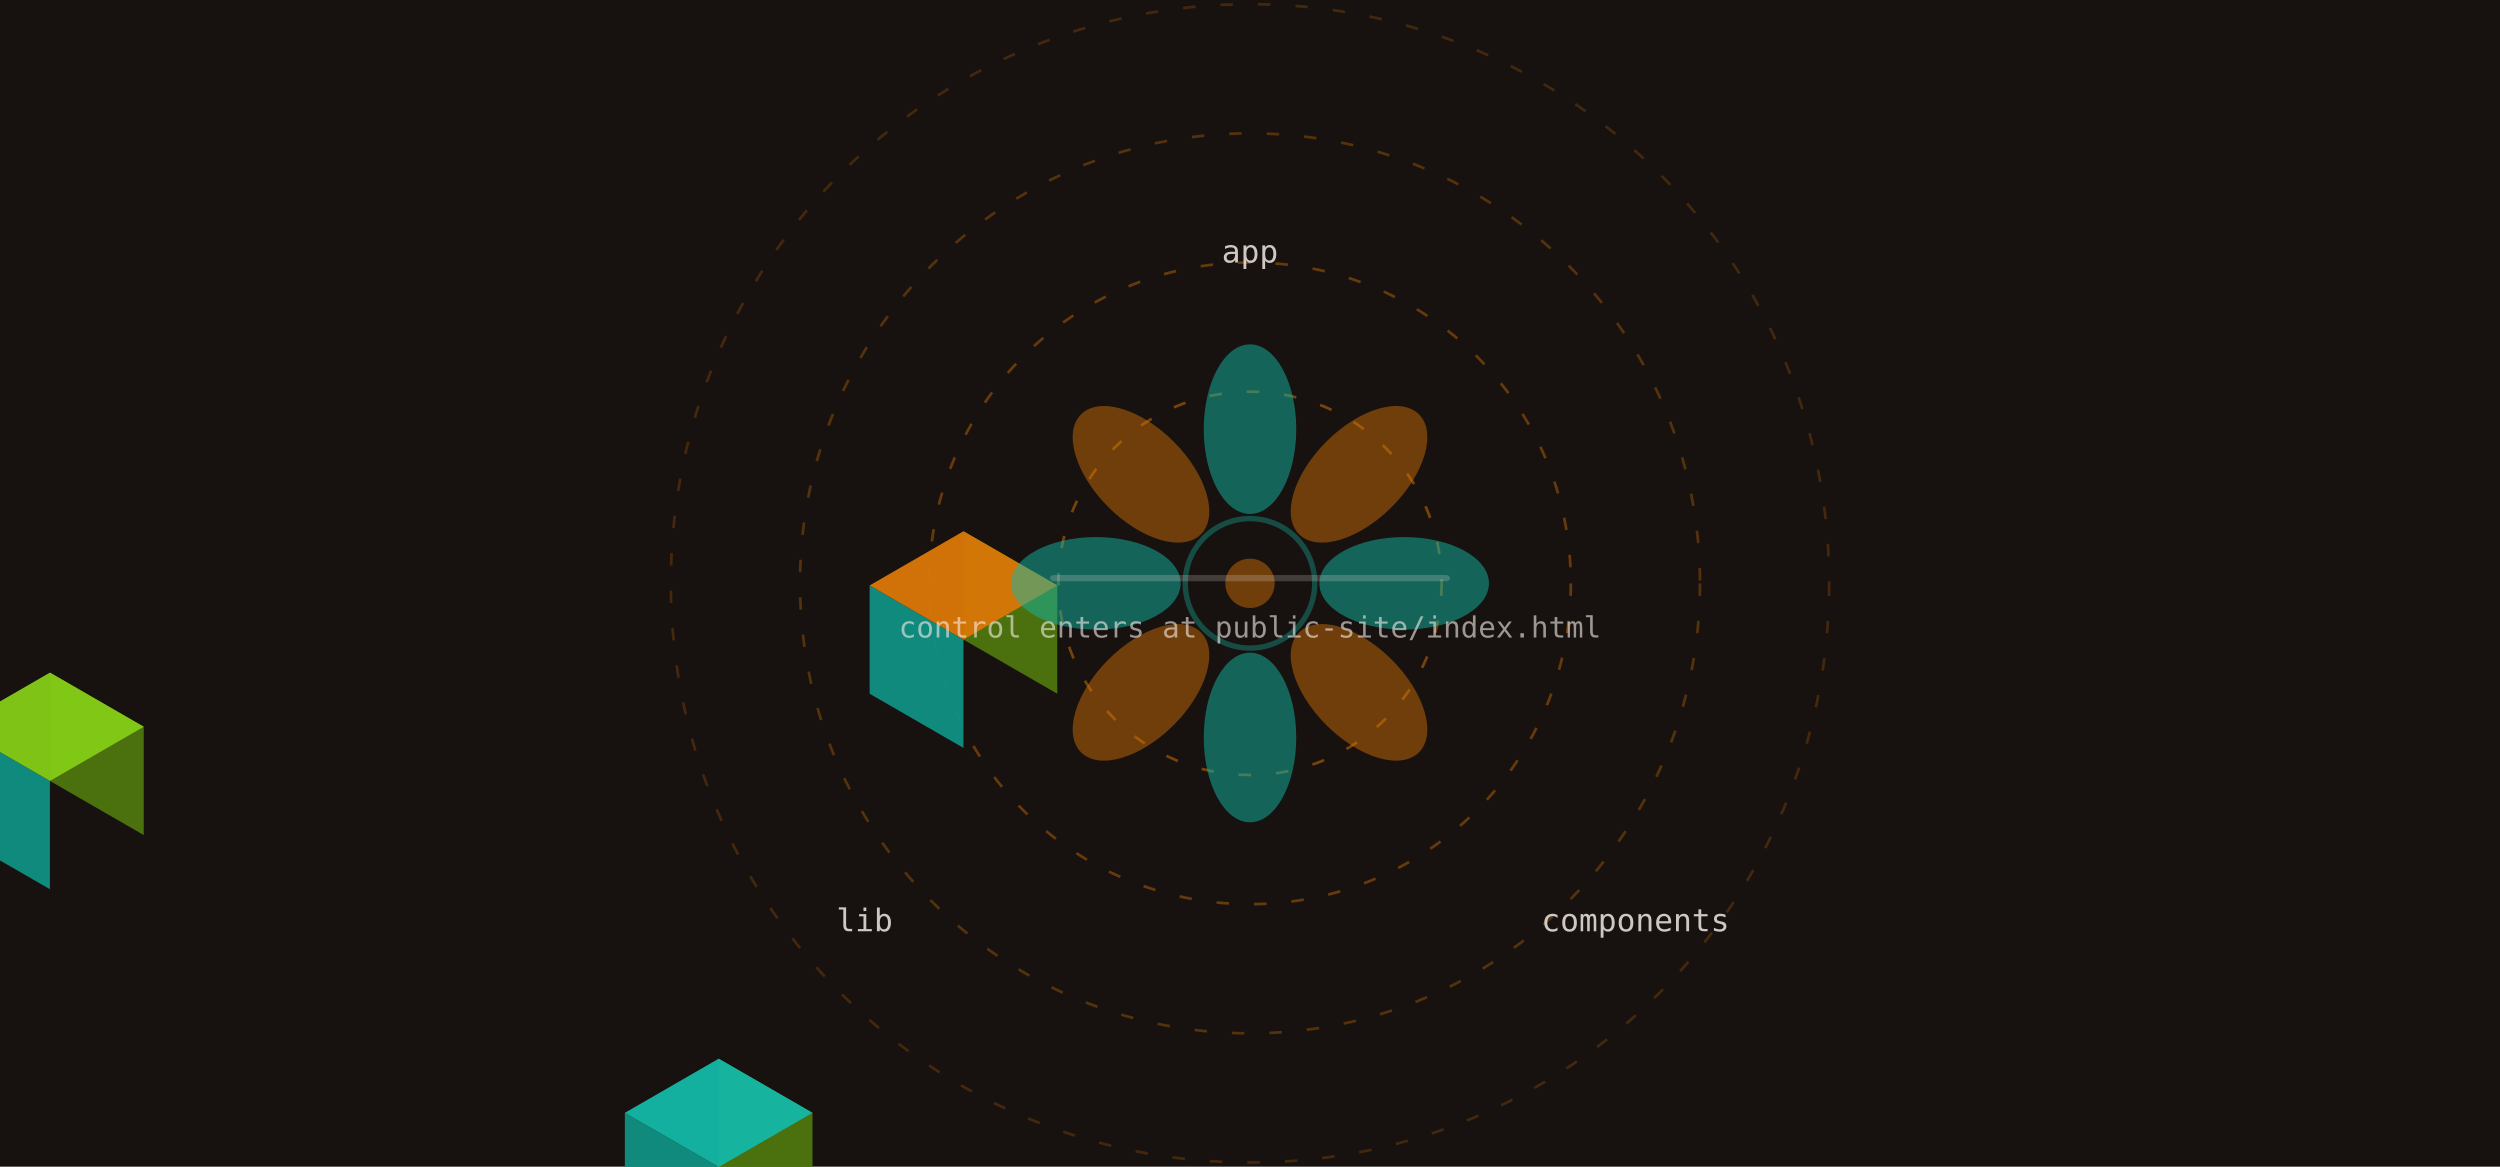
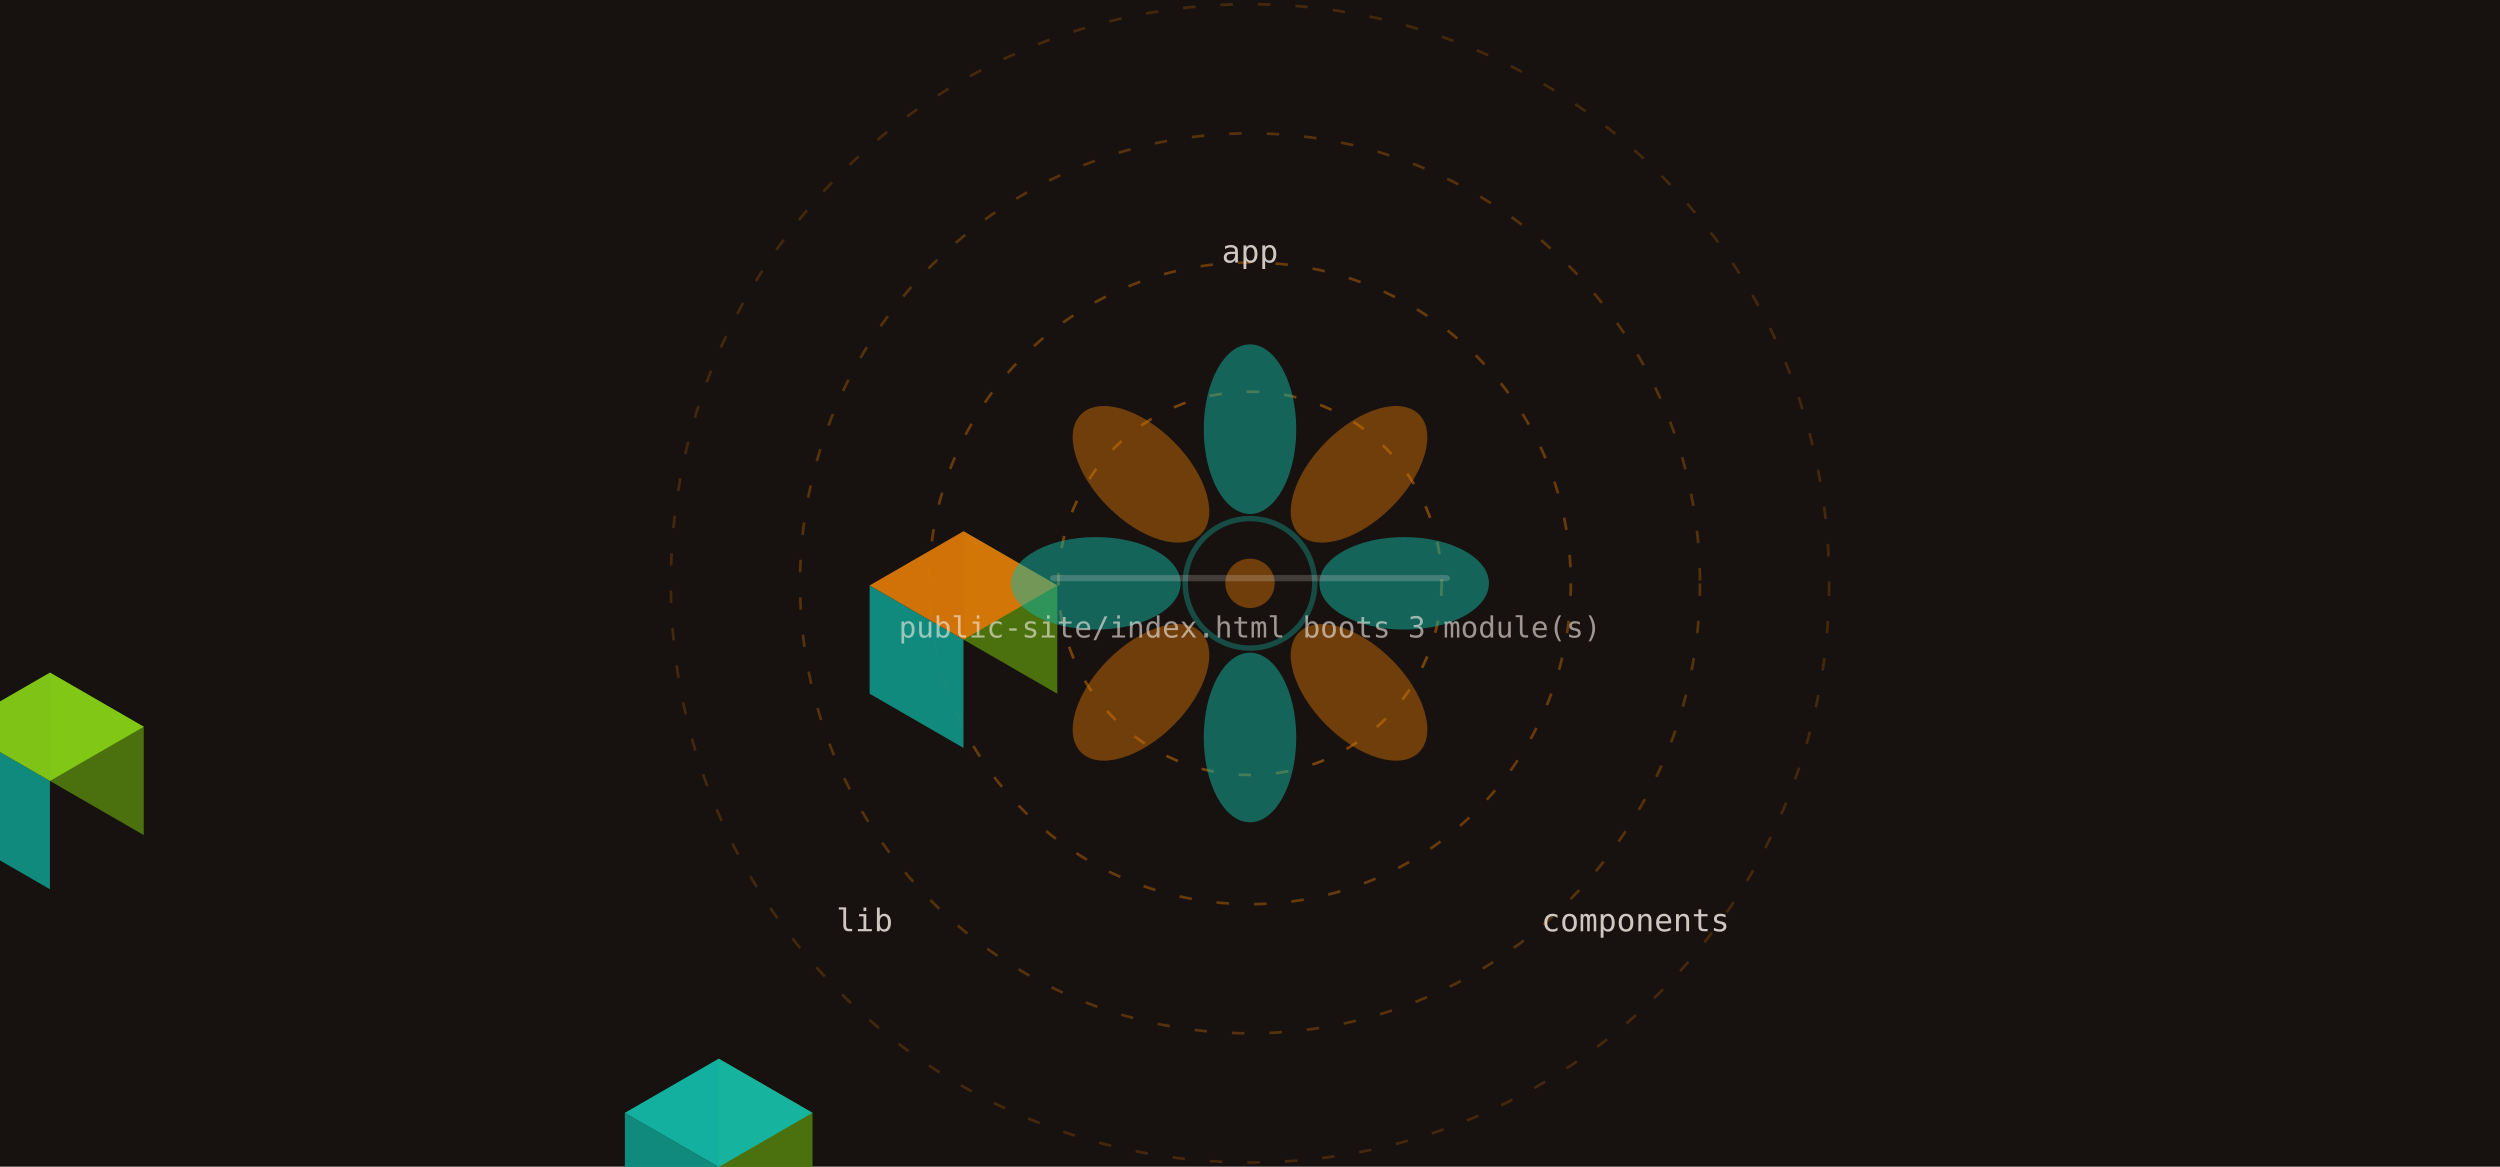
<svg xmlns="http://www.w3.org/2000/svg" viewBox="0 0 1200 560" width="1200" height="560" role="img" aria-label="loopcompute-cloud workflow">
  <rect width="1200" height="560" fill="#17110f" />
  <defs>
    <linearGradient id="gk" x1="0" y1="0" x2="1" y2="1">
      <stop offset="0%" stop-color="#d97706" />
      <stop offset="100%" stop-color="#14b8a6" />
    </linearGradient>
  </defs>
  <circle cx="600.00" cy="280.00" r="92.00" fill="none" stroke="rgba(217,119,6,0.500)" stroke-width="1.30" opacity="1.00" stroke-dasharray="6 12" />
  <circle cx="600.00" cy="280.00" r="154.00" fill="none" stroke="rgba(217,119,6,0.410)" stroke-width="1.30" opacity="1.00" stroke-dasharray="6 12" />
  <circle cx="600.00" cy="280.00" r="216.00" fill="none" stroke="rgba(217,119,6,0.320)" stroke-width="1.30" opacity="1.00" stroke-dasharray="6 12" />
  <circle cx="600.00" cy="280.00" r="278.00" fill="none" stroke="rgba(217,119,6,0.230)" stroke-width="1.30" opacity="1.00" stroke-dasharray="6 12" />
  <polygon points="462.46,307.00 507.49,333.00 507.49,281.00 462.46,255.00" fill="#4d760d" opacity="0.95" />
  <polygon points="417.42,333.00 462.46,359.00 462.46,307.00 417.42,281.00" fill="#109081" opacity="0.95" />
  <polygon points="462.46,255.00 507.49,281.00 462.46,307.00 417.42,281.00" fill="#d97706" opacity="0.95" />
  <text x="600" y="126" font-family="ui-monospace,Menlo,monospace" font-size="15" fill="rgba(246,239,233,0.820)" text-anchor="middle">app</text>
  <polygon points="344.96,560.16 390.00,586.16 390.00,534.16 344.96,508.16" fill="#4d760d" opacity="0.95" />
  <polygon points="299.93,586.16 344.96,612.16 344.96,560.16 299.93,534.16" fill="#109081" opacity="0.95" />
  <polygon points="344.96,508.16 390.00,534.16 344.96,560.16 299.93,534.16" fill="#14b8a6" opacity="0.95" />
  <text x="785" y="447" font-family="ui-monospace,Menlo,monospace" font-size="15" fill="rgba(246,239,233,0.820)" text-anchor="middle">components</text>
  <polygon points="23.96,374.84 69.00,400.84 69.00,348.84 23.96,322.84" fill="#4d760d" opacity="0.95" />
  <polygon points="-21.07,400.84 23.96,426.84 23.96,374.84 -21.07,348.84" fill="#109081" opacity="0.95" />
  <polygon points="23.96,322.84 69.00,348.84 23.96,374.84 -21.07,348.84" fill="#84cc16" opacity="0.95" />
  <text x="415" y="447" font-family="ui-monospace,Menlo,monospace" font-size="15" fill="rgba(246,239,233,0.820)" text-anchor="middle">lib</text>
  <ellipse cx="600.00" cy="206.00" rx="22.20" ry="40.70" fill="rgba(20,184,166,0.500)" opacity="1.00" transform="rotate(0.0 600.00 206.00)" />
  <ellipse cx="652.33" cy="227.67" rx="22.20" ry="40.70" fill="rgba(217,119,6,0.450)" opacity="1.00" transform="rotate(45.0 652.33 227.67)" />
  <ellipse cx="674.00" cy="280.00" rx="22.20" ry="40.70" fill="rgba(20,184,166,0.500)" opacity="1.00" transform="rotate(90.0 674.00 280.00)" />
  <ellipse cx="652.33" cy="332.33" rx="22.20" ry="40.70" fill="rgba(217,119,6,0.450)" opacity="1.00" transform="rotate(135.0 652.33 332.33)" />
  <ellipse cx="600.00" cy="354.00" rx="22.20" ry="40.70" fill="rgba(20,184,166,0.500)" opacity="1.00" transform="rotate(180.0 600.00 354.00)" />
  <ellipse cx="547.67" cy="332.33" rx="22.20" ry="40.70" fill="rgba(217,119,6,0.450)" opacity="1.00" transform="rotate(225.0 547.67 332.33)" />
  <ellipse cx="526.00" cy="280.00" rx="22.20" ry="40.70" fill="rgba(20,184,166,0.500)" opacity="1.00" transform="rotate(270.0 526.00 280.00)" />
  <ellipse cx="547.67" cy="227.67" rx="22.20" ry="40.70" fill="rgba(217,119,6,0.450)" opacity="1.00" transform="rotate(315.0 547.67 227.67)" />
  <circle cx="600.00" cy="280.00" r="31.08" fill="none" stroke="rgba(20,184,166,0.500)" stroke-width="2.59" opacity="0.70" />
  <circle cx="600.00" cy="280.00" r="11.84" fill="rgba(217,119,6,0.450)" opacity="1.00" />
  <rect x="504.00" y="276.00" width="192.00" height="3.00" rx="2.00" fill="rgba(246,239,233,0.200)" opacity="1.00" />
-   <text x="600" y="306" font-family="ui-monospace,Menlo,monospace" font-size="14" fill="rgba(246,239,233,0.600)" text-anchor="middle">control enters at public-site/index.html</text>
+   <text x="600" y="306" font-family="ui-monospace,Menlo,monospace" font-size="14" fill="rgba(246,239,233,0.600)" text-anchor="middle">public-site/index.html boots 3 module(s)</text>
</svg>
